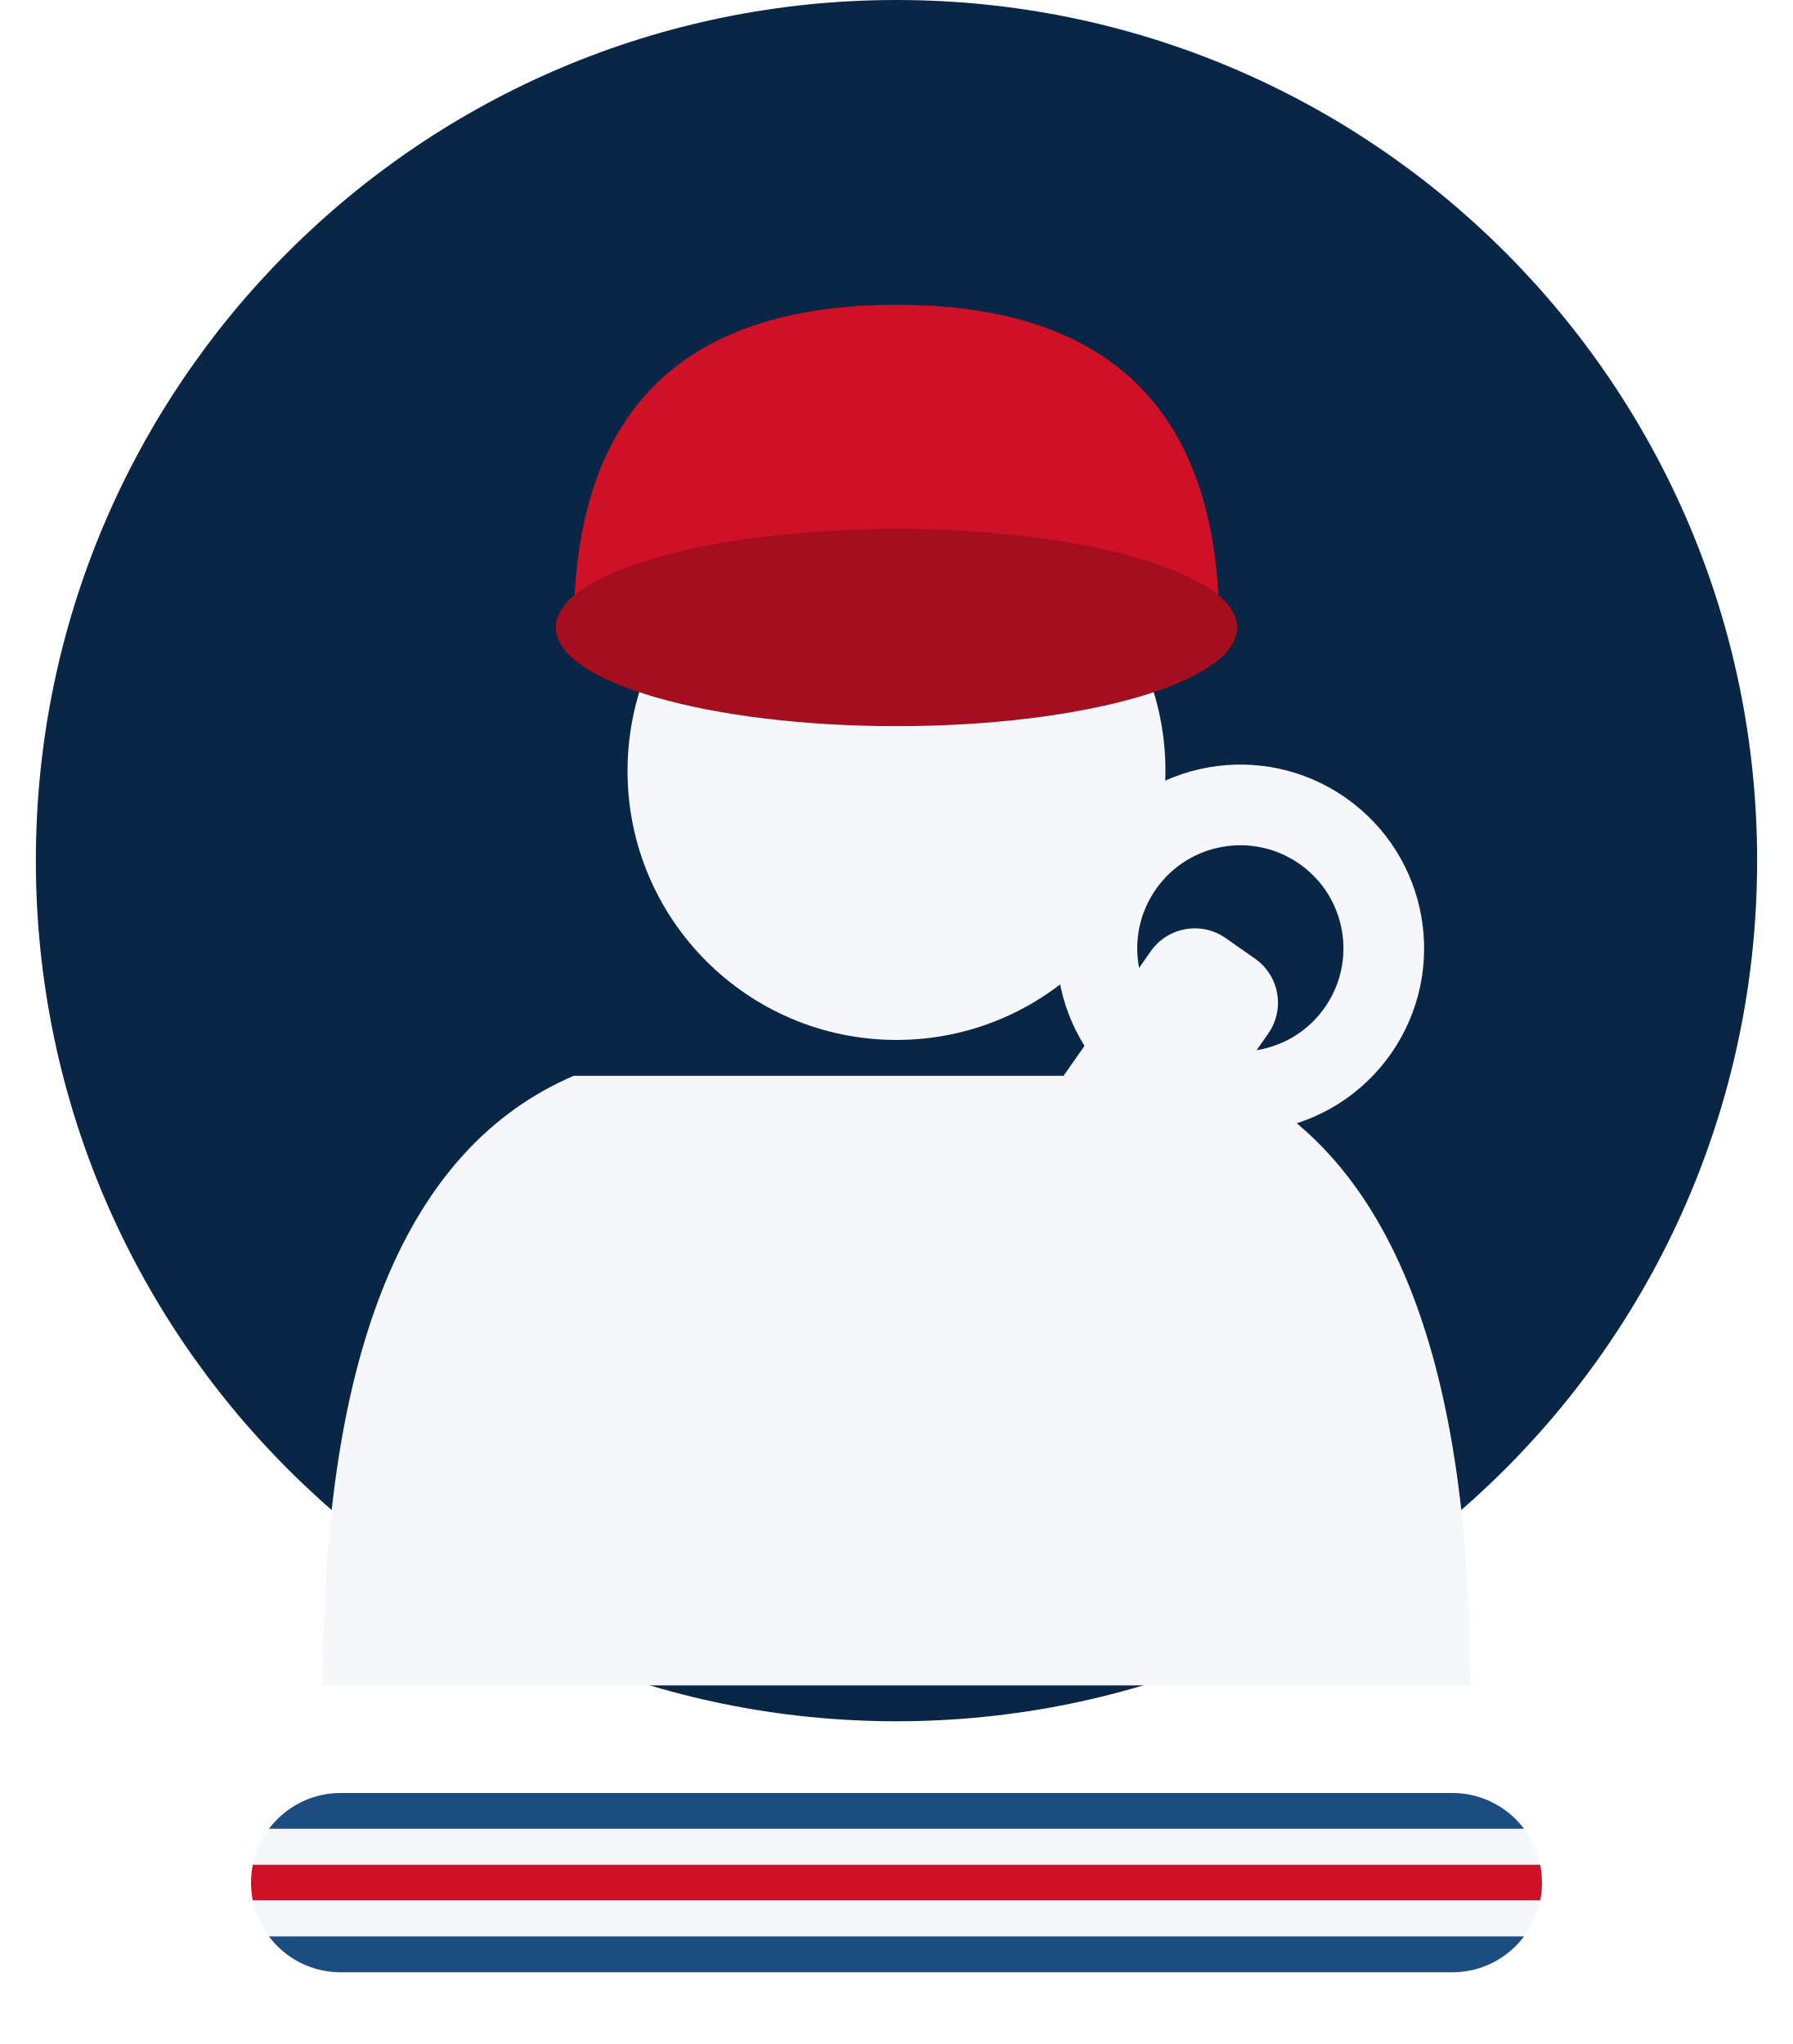
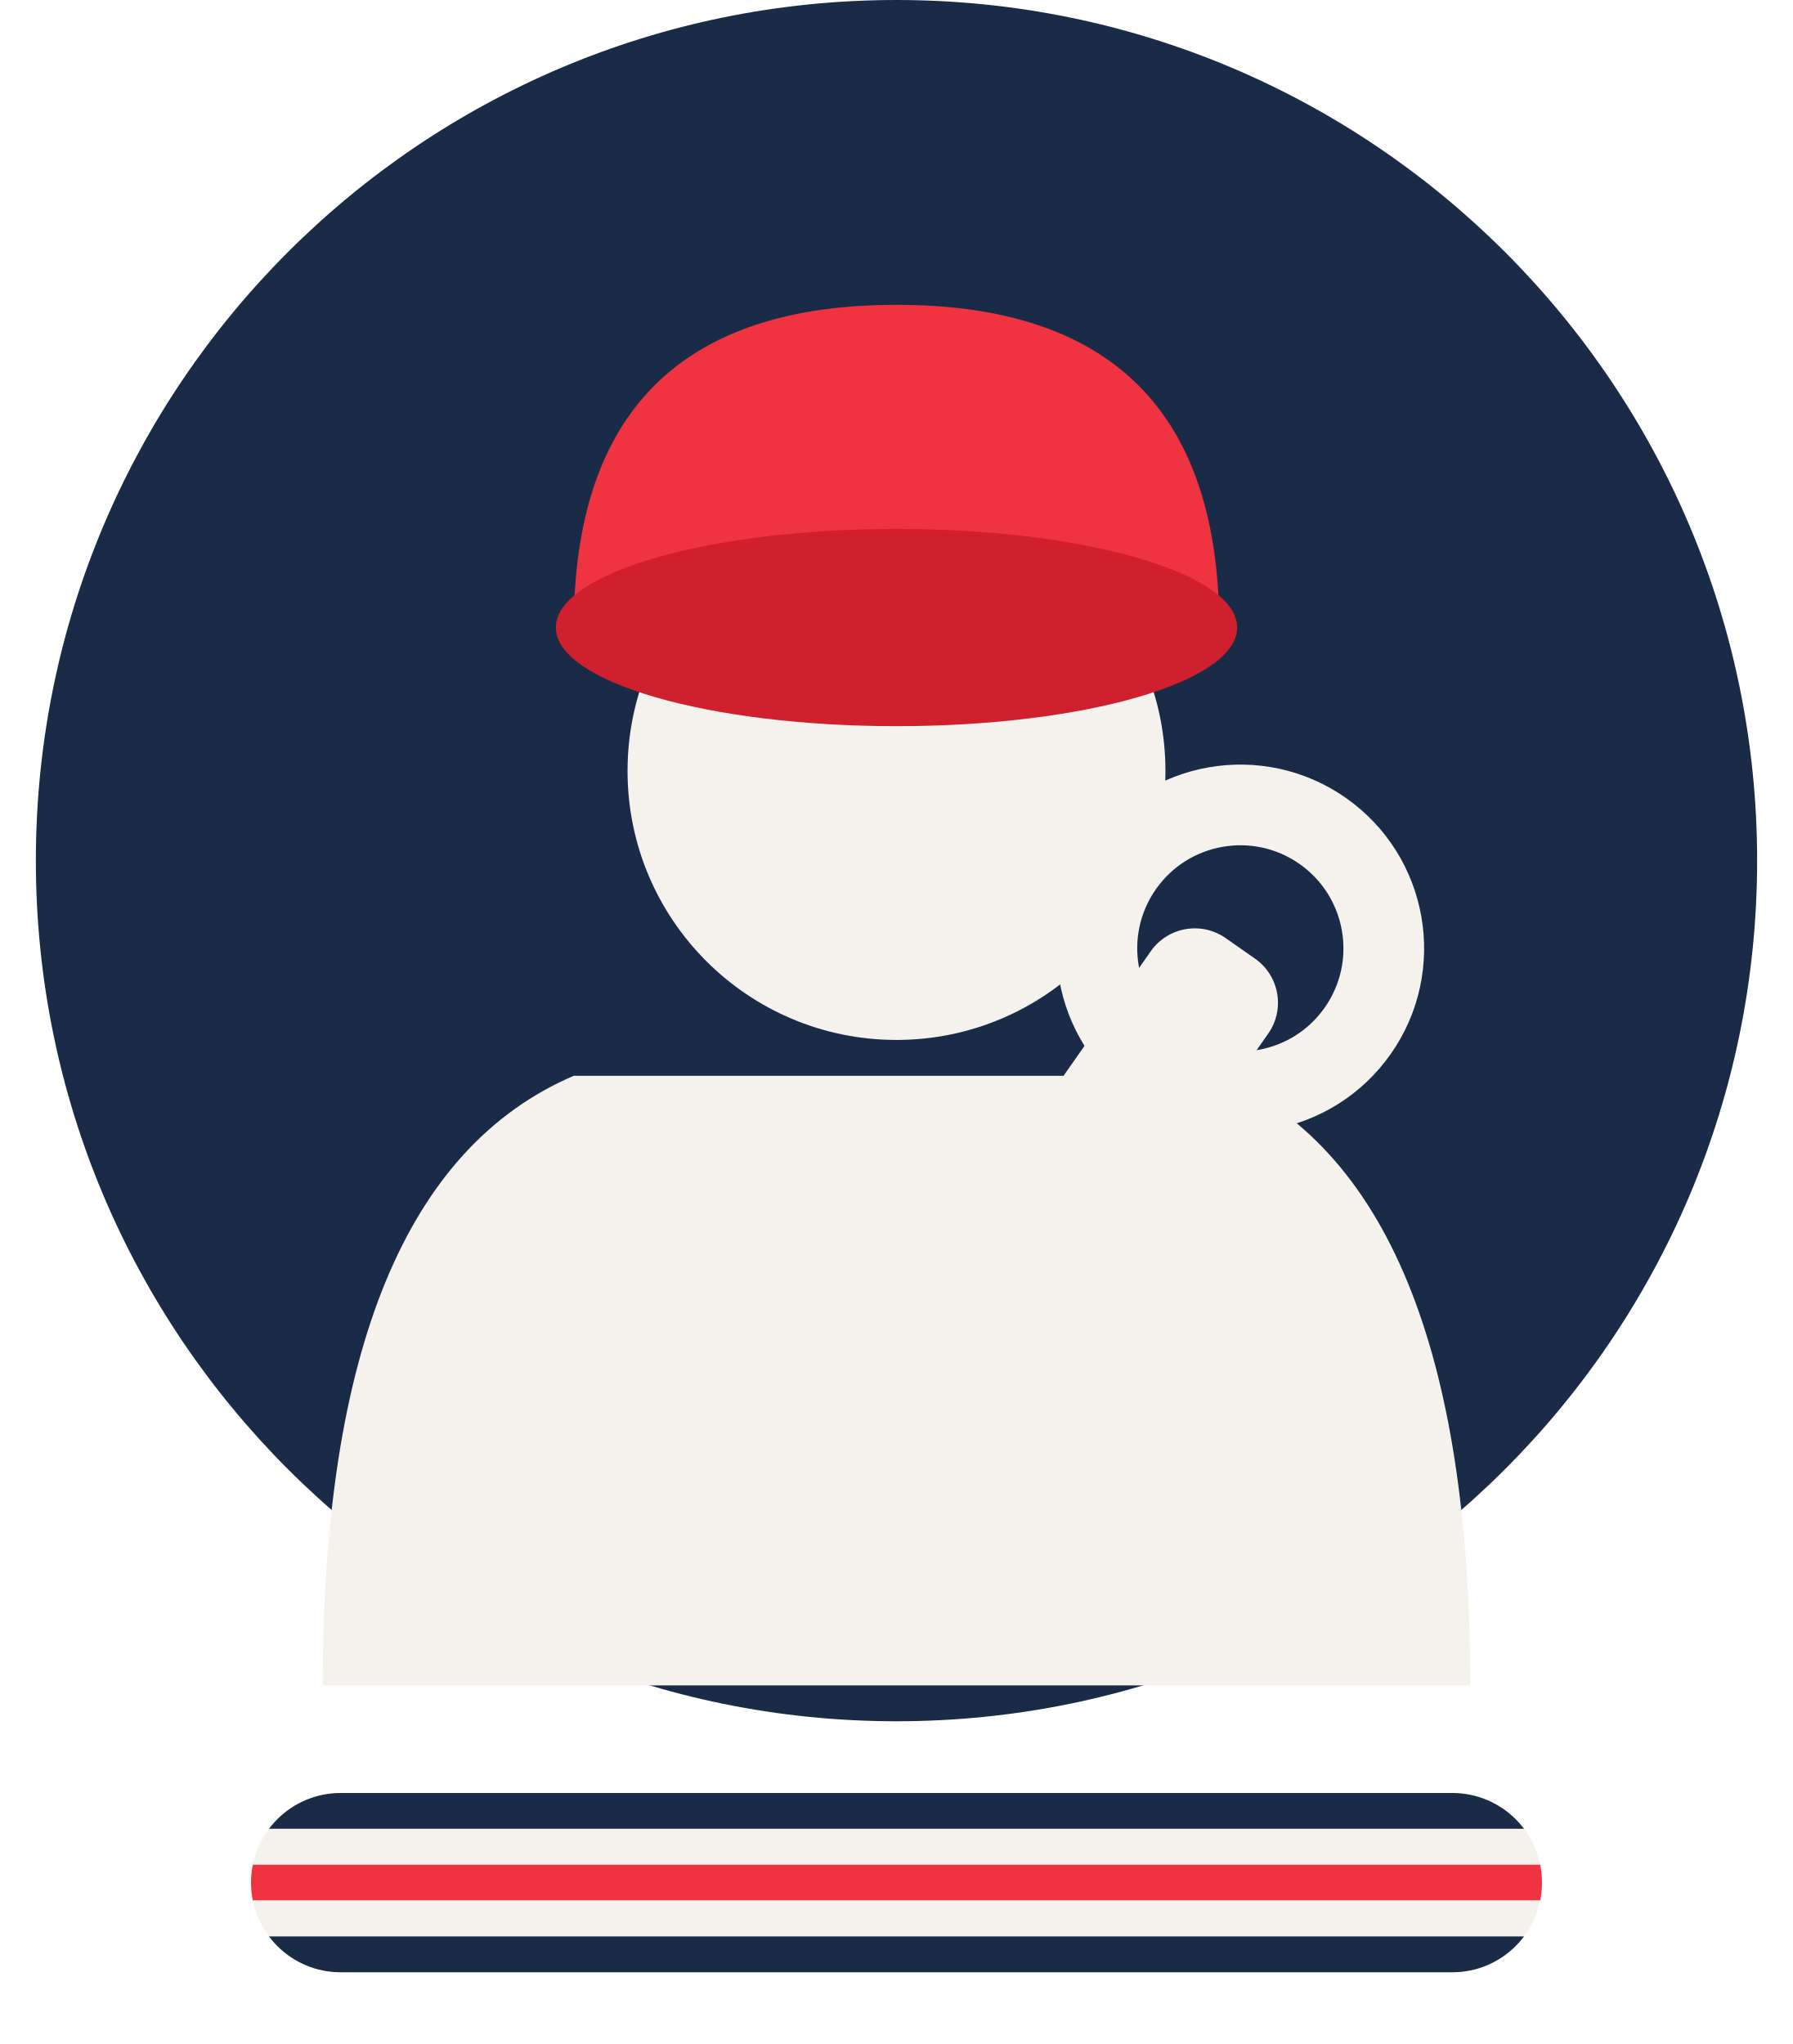
<svg xmlns="http://www.w3.org/2000/svg" width="100" height="114" viewBox="0 0 100 114" fill="none">
-   <circle cx="50" cy="48" r="48" fill="#0a2647" />
-   <path d="M18 94 Q18 66 32 60 L68 60 Q82 66 82 94 Z" fill="#f6f7fb" />
-   <circle cx="50" cy="43" r="15" fill="#f6f7fb" />
-   <path d="M32 35 Q32 17 50 17 Q68 17 68 35 Z" fill="#ce1126" />
-   <ellipse cx="50" cy="35" rx="19" ry="5.5" fill="#a50e1f" />
+   <circle cx="50" cy="48" r="48" fill="#1a2b48" />
+   <path d="M18 94 Q18 66 32 60 L68 60 Q82 66 82 94 Z" fill="#f5f2ed" />
+   <circle cx="50" cy="43" r="15" fill="#f5f2ed" />
+   <path d="M32 35 Q32 17 50 17 Q68 17 68 35 Z" fill="#ef3340" />
+   <ellipse cx="50" cy="35" rx="19" ry="5.5" fill="#d0202d" />
  <g transform="translate(60 66) rotate(35)">
-     <rect x="-4" y="-16" width="8" height="30" rx="3" fill="#f6f7fb" />
-     <circle cx="0" cy="-16" r="8" fill="none" stroke="#f6f7fb" stroke-width="4.5" />
-     <circle cx="0" cy="16" r="6" fill="none" stroke="#f6f7fb" stroke-width="4" />
+     <rect x="-4" y="-16" width="8" height="30" rx="3" fill="#f5f2ed" />
+     <circle cx="0" cy="-16" r="8" fill="none" stroke="#f5f2ed" stroke-width="4.5" />
+     <circle cx="0" cy="16" r="6" fill="none" stroke="#f5f2ed" stroke-width="4" />
  </g>
  <clipPath id="flagClip">
    <rect x="14" y="100" width="72" height="10" rx="5" />
  </clipPath>
  <g clip-path="url(#flagClip)">
-     <rect x="14" y="100" width="72" height="2" fill="#1c4d80" />
-     <rect x="14" y="102" width="72" height="2" fill="#f6f7fb" />
-     <rect x="14" y="104" width="72" height="2" fill="#ce1126" />
-     <rect x="14" y="106" width="72" height="2" fill="#f6f7fb" />
-     <rect x="14" y="108" width="72" height="2" fill="#1c4d80" />
+     <rect x="14" y="100" width="72" height="2" fill="#1a2b48" />
+     <rect x="14" y="102" width="72" height="2" fill="#f5f2ed" />
+     <rect x="14" y="104" width="72" height="2" fill="#ef3340" />
+     <rect x="14" y="106" width="72" height="2" fill="#f5f2ed" />
+     <rect x="14" y="108" width="72" height="2" fill="#1a2b48" />
  </g>
</svg>
